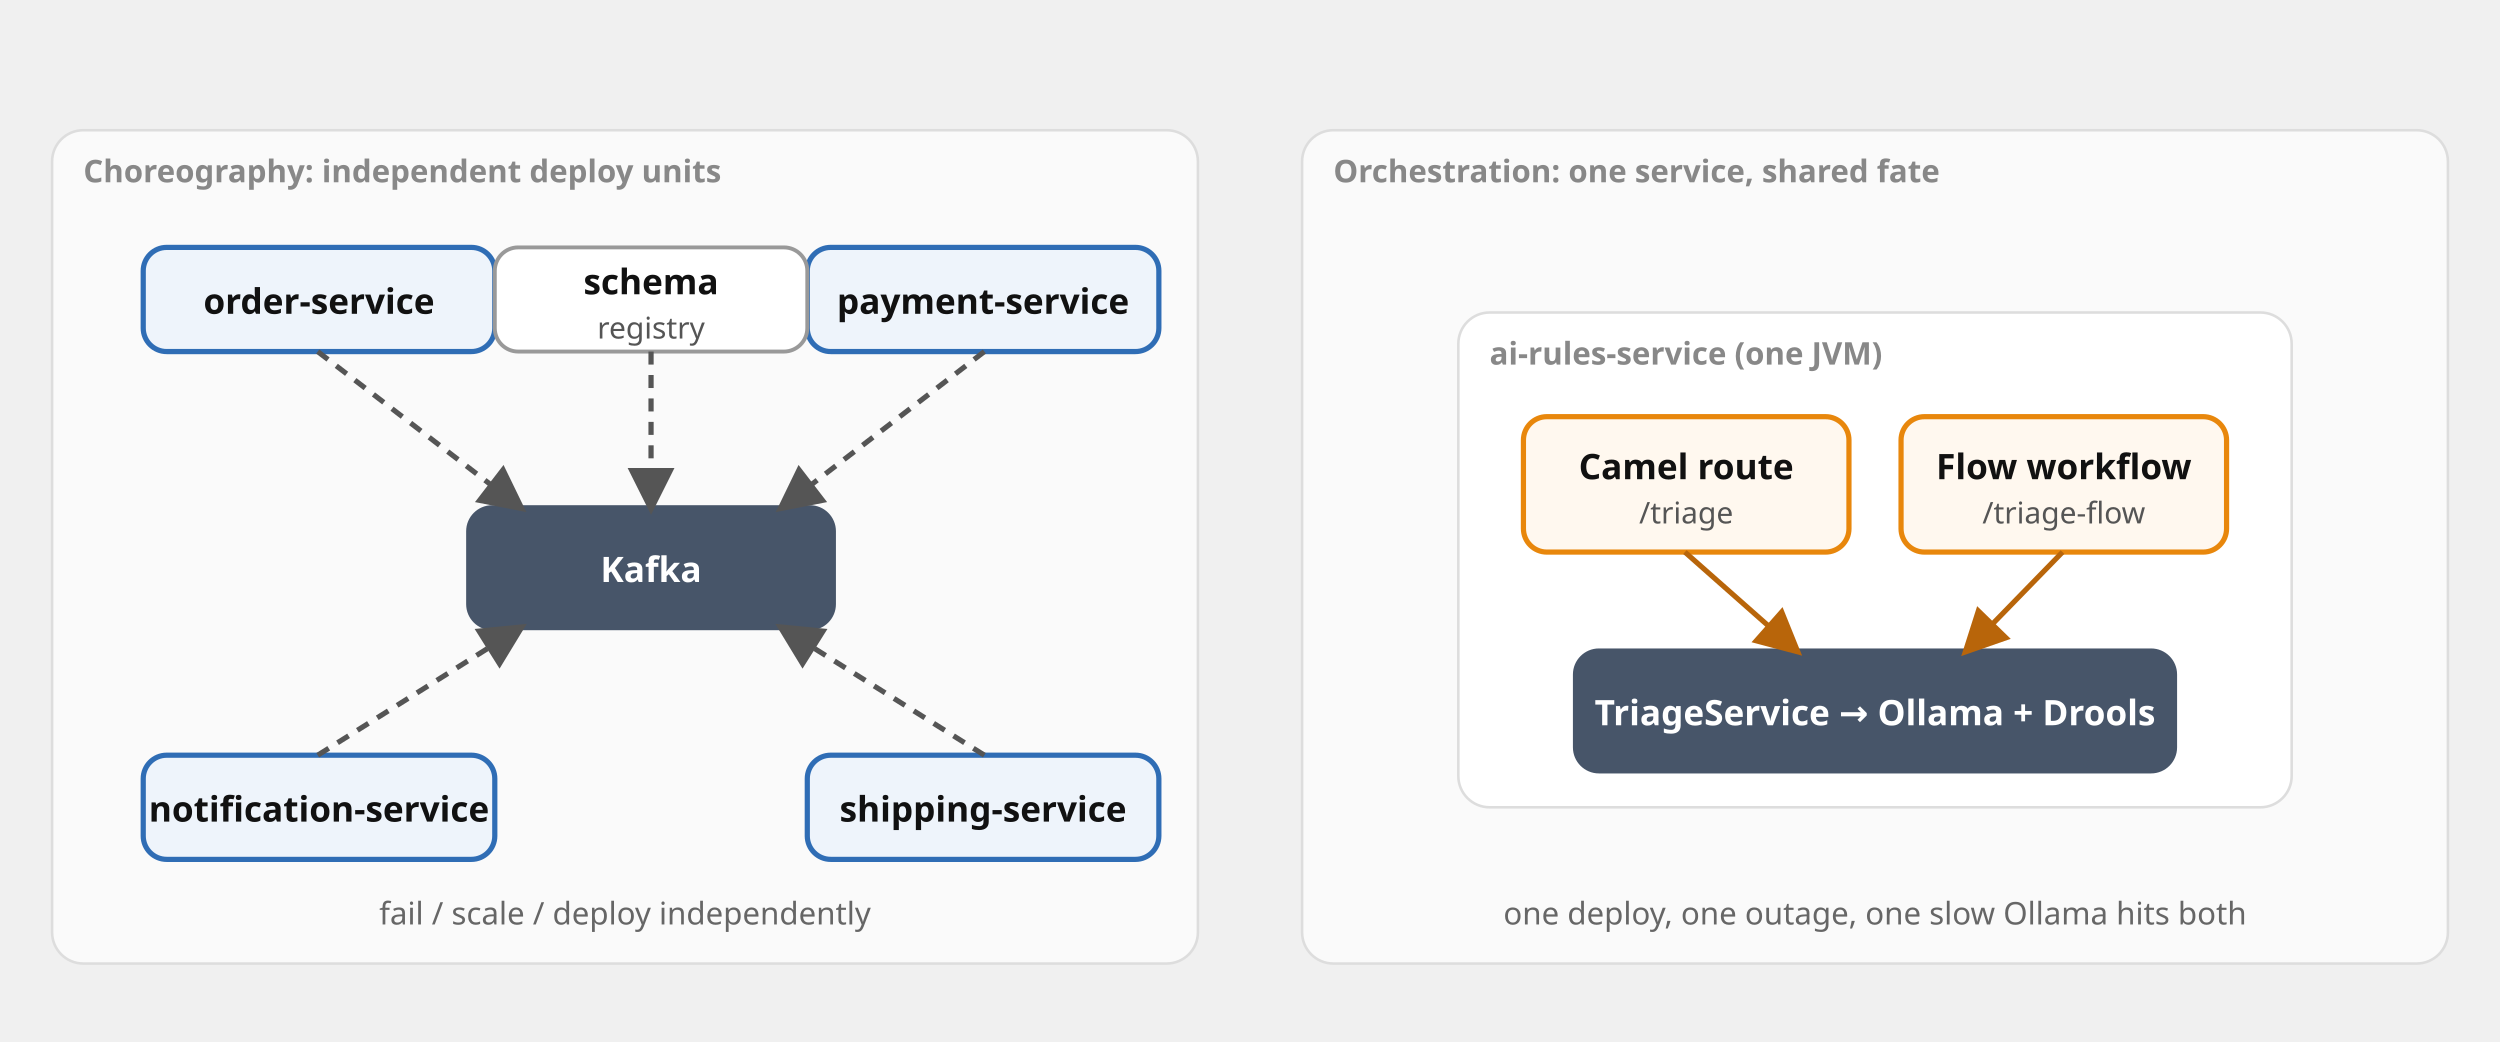
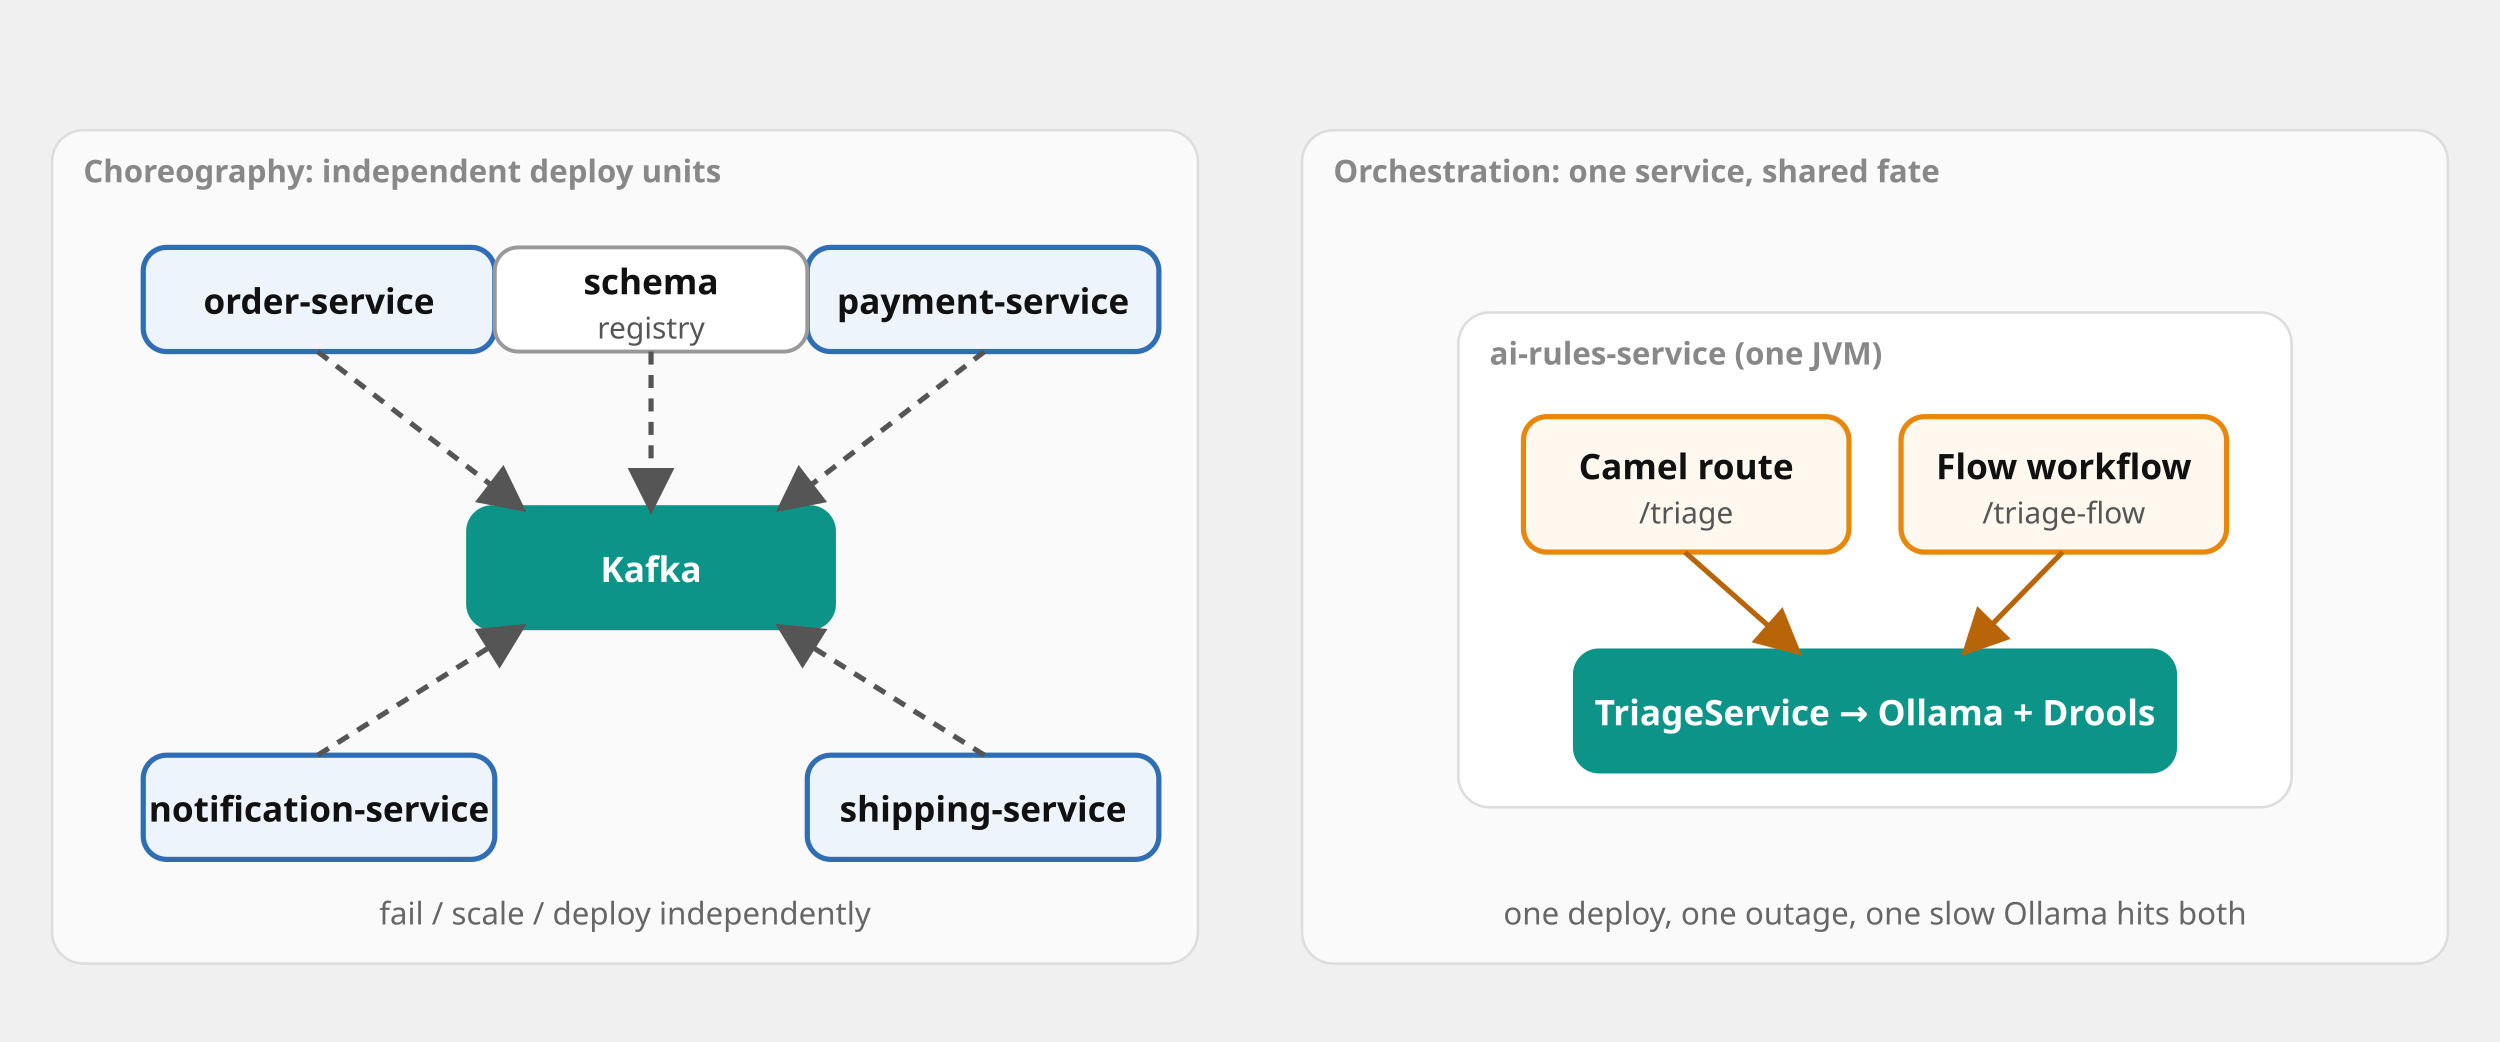
<svg xmlns="http://www.w3.org/2000/svg" viewBox="0 0 960 400" font-family="'Red Hat Text', system-ui, sans-serif" role="img">
  <defs>
    <marker id="a" viewBox="0 0 10 10" refX="8.5" refY="5" markerWidth="9" markerHeight="9" orient="auto-start-reverse">
      <path d="M0,0 L10,5 L0,10 z" fill="#555" />
    </marker>
    <marker id="am" viewBox="0 0 10 10" refX="8.5" refY="5" markerWidth="9" markerHeight="9" orient="auto-start-reverse">
      <path d="M0,0 L10,5 L0,10 z" fill="#b8650a" />
    </marker>
  </defs>
  <rect x="20" y="50" width="440" height="320" rx="12" fill="#fafafa" stroke="#ddd" />
  <text x="32" y="70" font-size="12" font-weight="700" fill="#888">Choreography: independent deploy units</text>
  <rect x="500" y="50" width="440" height="320" rx="12" fill="#fafafa" stroke="#ddd" />
  <text x="512" y="70" font-size="12" font-weight="700" fill="#888">Orchestration: one service, shared fate</text>
  <rect x="560" y="120" width="320" height="190" rx="12" fill="#ffffff" stroke="#ddd" />
  <text x="572" y="140" font-size="12" font-weight="700" fill="#888">ai-rules-service (one JVM)</text>
-   <rect x="180" y="195" width="140" height="46" rx="9" fill="#475569" stroke="#475569" stroke-width="2" />
+   <rect x="180" y="195" width="140" height="46" rx="9" fill="#0d9488" stroke="#0d9488" stroke-width="2" />
  <text x="250.0" y="223.5" font-size="13.5" font-weight="700" fill="#ffffff" text-anchor="middle">Kafka</text>
  <rect x="55" y="95" width="135" height="40" rx="9" fill="#eef4fb" stroke="#2f6db5" stroke-width="2" />
  <text x="122.5" y="120.5" font-size="13.5" font-weight="700" fill="#111111" text-anchor="middle">order-service</text>
  <rect x="310" y="95" width="135" height="40" rx="9" fill="#eef4fb" stroke="#2f6db5" stroke-width="2" />
  <text x="377.5" y="120.5" font-size="13.5" font-weight="700" fill="#111111" text-anchor="middle">payment-service</text>
  <rect x="310" y="290" width="135" height="40" rx="9" fill="#eef4fb" stroke="#2f6db5" stroke-width="2" />
  <text x="377.5" y="315.5" font-size="13.5" font-weight="700" fill="#111111" text-anchor="middle">shipping-service</text>
  <rect x="55" y="290" width="135" height="40" rx="9" fill="#eef4fb" stroke="#2f6db5" stroke-width="2" />
  <text x="122.5" y="315.5" font-size="13.5" font-weight="700" fill="#111111" text-anchor="middle">notification-service</text>
  <rect x="190" y="95" width="120" height="40" rx="9" fill="#ffffff" stroke="#999999" stroke-width="1.5" />
  <text x="250.0" y="113.0" font-size="13.5" font-weight="700" fill="#111111" text-anchor="middle">schema</text>
  <text x="250.0" y="130.0" font-size="11.5" fill="#555555" text-anchor="middle">registry</text>
  <rect x="585" y="160" width="125" height="52" rx="9" fill="#fff8ef" stroke="#e8870c" stroke-width="2" />
  <text x="647.5" y="184.0" font-size="13.5" font-weight="700" fill="#111111" text-anchor="middle">Camel route</text>
  <text x="647.5" y="201.0" font-size="11.5" fill="#555555" text-anchor="middle">/triage</text>
  <rect x="730" y="160" width="125" height="52" rx="9" fill="#fff8ef" stroke="#e8870c" stroke-width="2" />
  <text x="792.5" y="184.0" font-size="13.5" font-weight="700" fill="#111111" text-anchor="middle">Flow workflow</text>
  <text x="792.5" y="201.0" font-size="11.5" fill="#555555" text-anchor="middle">/triage-flow</text>
-   <rect x="605" y="250" width="230" height="46" rx="9" fill="#475569" stroke="#475569" stroke-width="2" />
+   <rect x="605" y="250" width="230" height="46" rx="9" fill="#0d9488" stroke="#0d9488" stroke-width="2" />
  <text x="720.0" y="278.5" font-size="13.5" font-weight="700" fill="#ffffff" text-anchor="middle">TriageService → Ollama + Drools</text>
  <path d="M122,135 L200,195" fill="none" stroke="#555" stroke-width="2" stroke-dasharray="5 4" marker-end="url(#a)" />
  <path d="M378,135 L300,195" fill="none" stroke="#555" stroke-width="2" stroke-dasharray="5 4" marker-end="url(#a)" />
  <path d="M378,290 L300,241" fill="none" stroke="#555" stroke-width="2" stroke-dasharray="5 4" marker-end="url(#a)" />
  <path d="M122,290 L200,241" fill="none" stroke="#555" stroke-width="2" stroke-dasharray="5 4" marker-end="url(#a)" />
  <path d="M250,135 L250,195" fill="none" stroke="#555" stroke-width="2" stroke-dasharray="5 4" marker-end="url(#a)" />
  <path d="M647,212 L690,250" fill="none" stroke="#b8650a" stroke-width="2" marker-end="url(#am)" />
  <path d="M792,212 L755,250" fill="none" stroke="#b8650a" stroke-width="2" marker-end="url(#am)" />
  <text x="240" y="355" font-size="12" fill="#666" text-anchor="middle">fail / scale / deploy independently</text>
  <text x="720" y="355" font-size="12" fill="#666" text-anchor="middle">one deploy, one outage, one slow Ollama hits both</text>
</svg>
